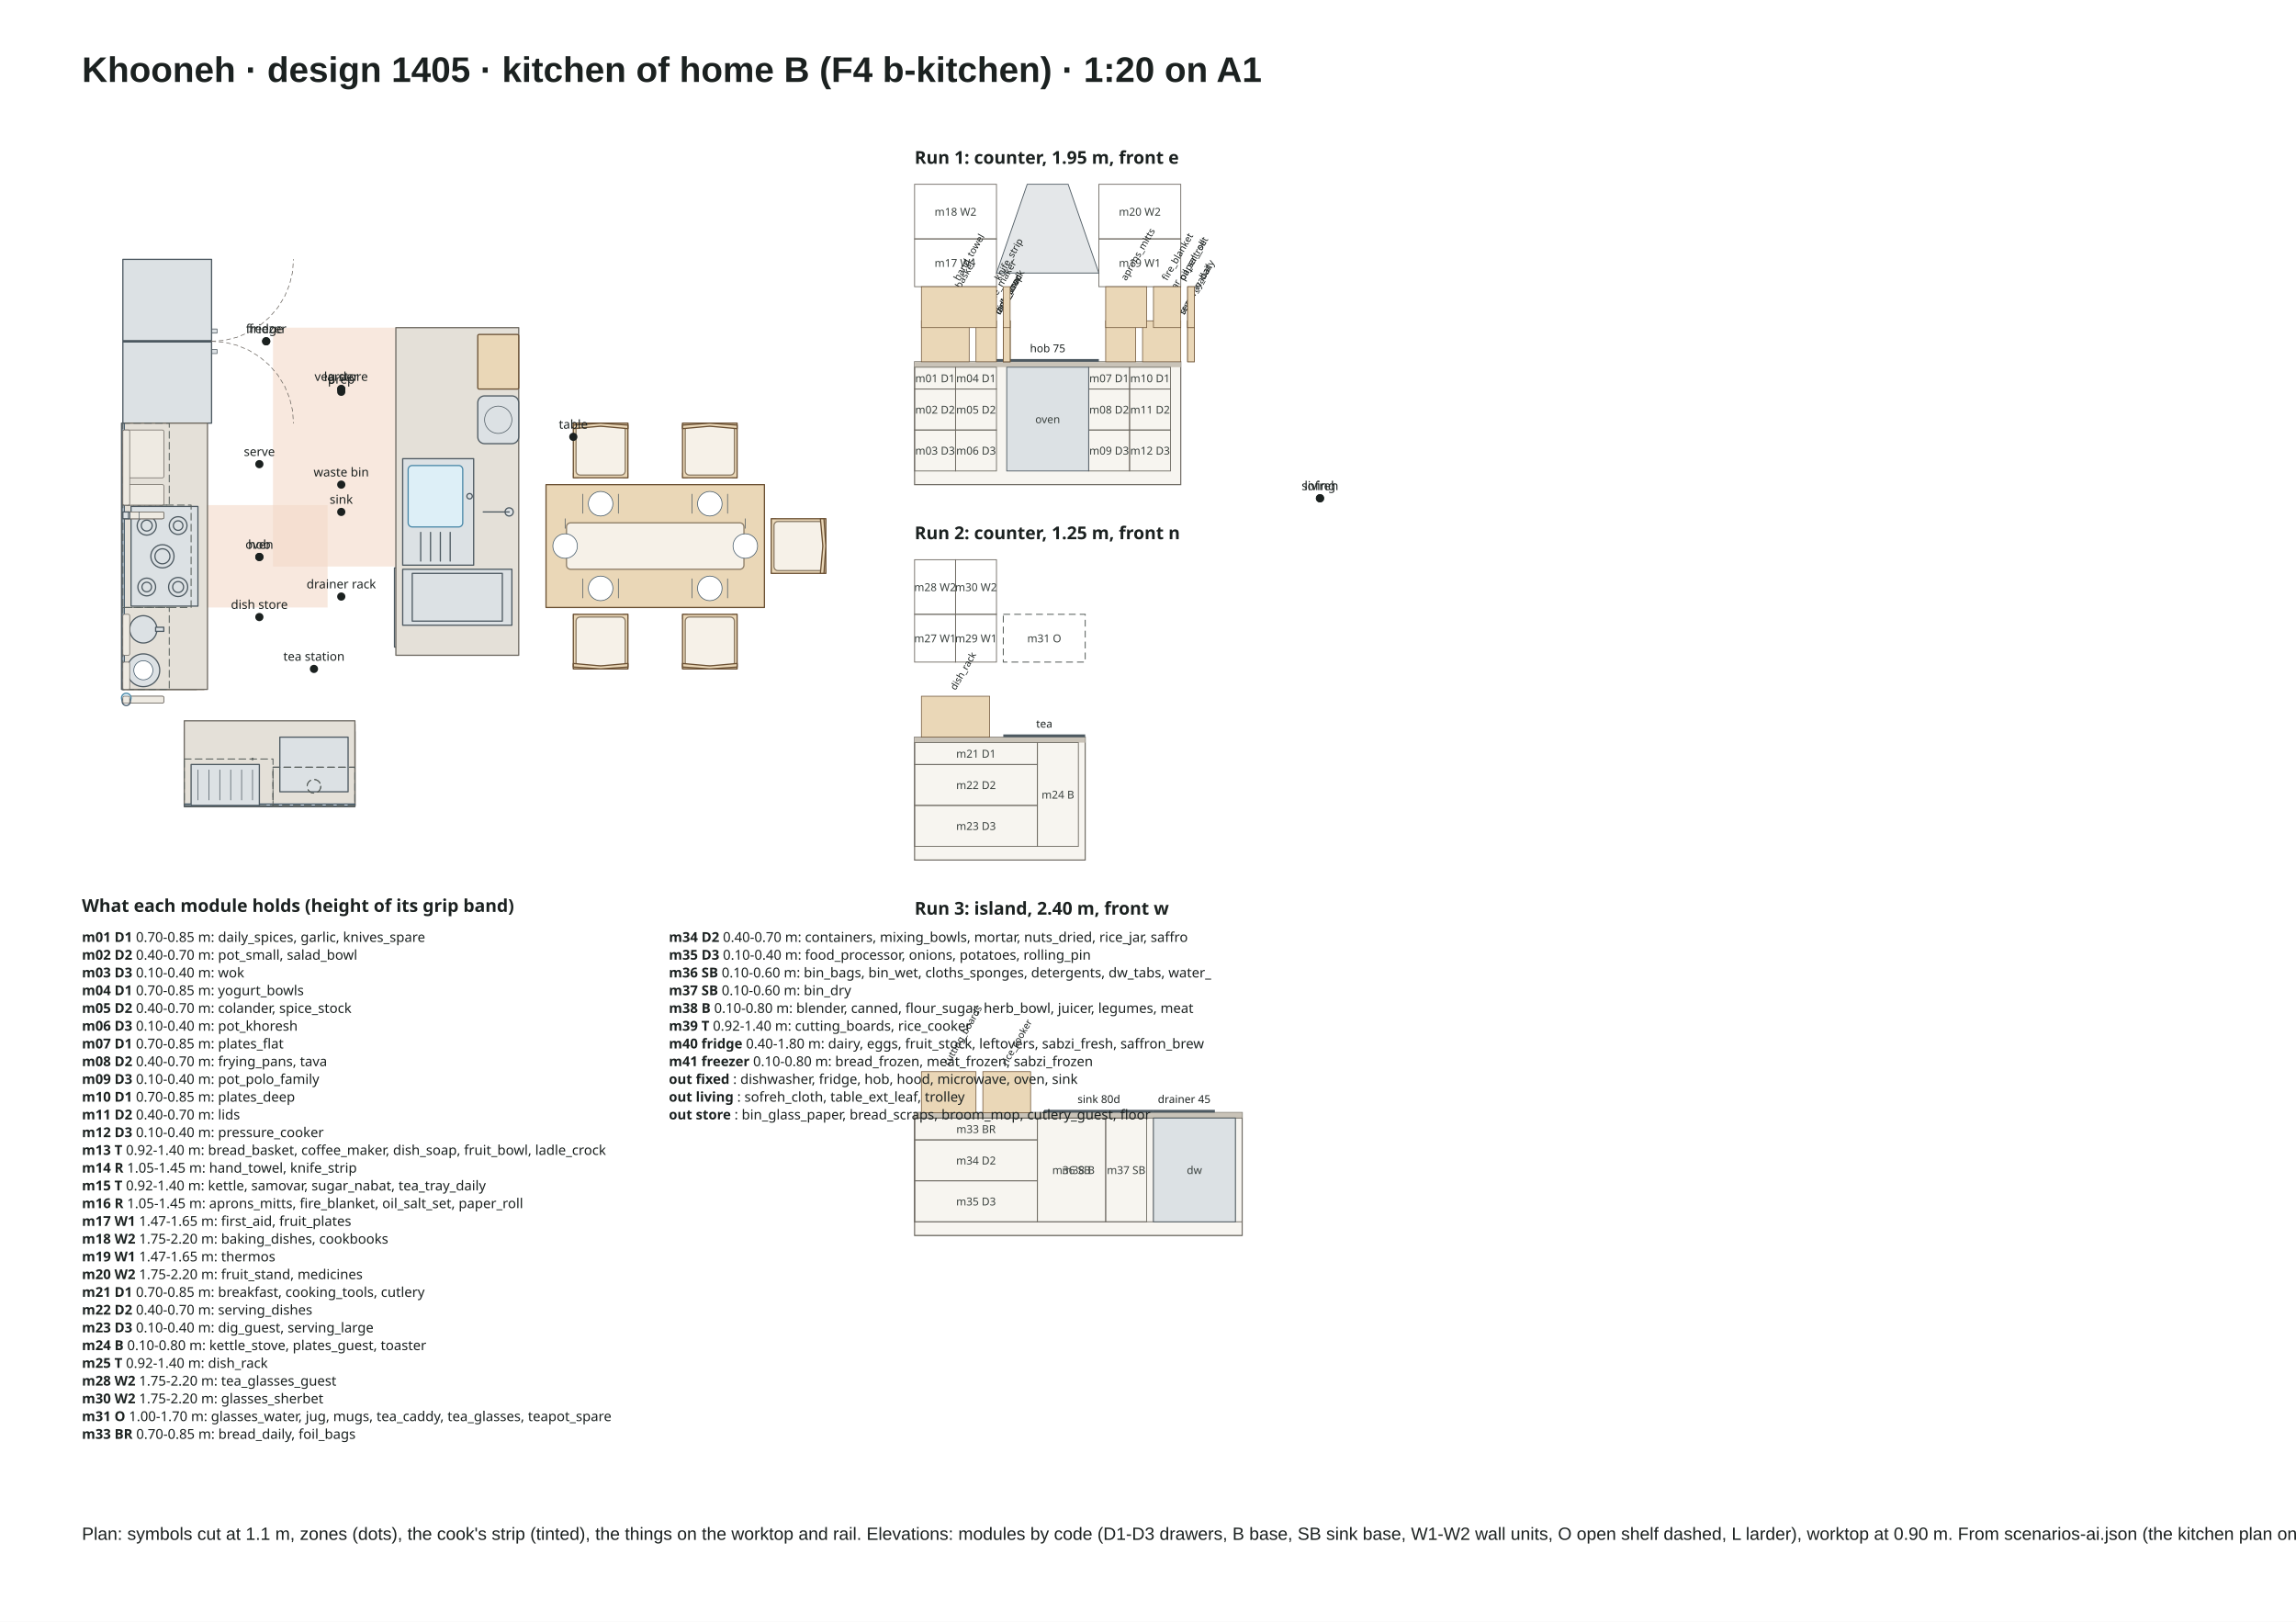
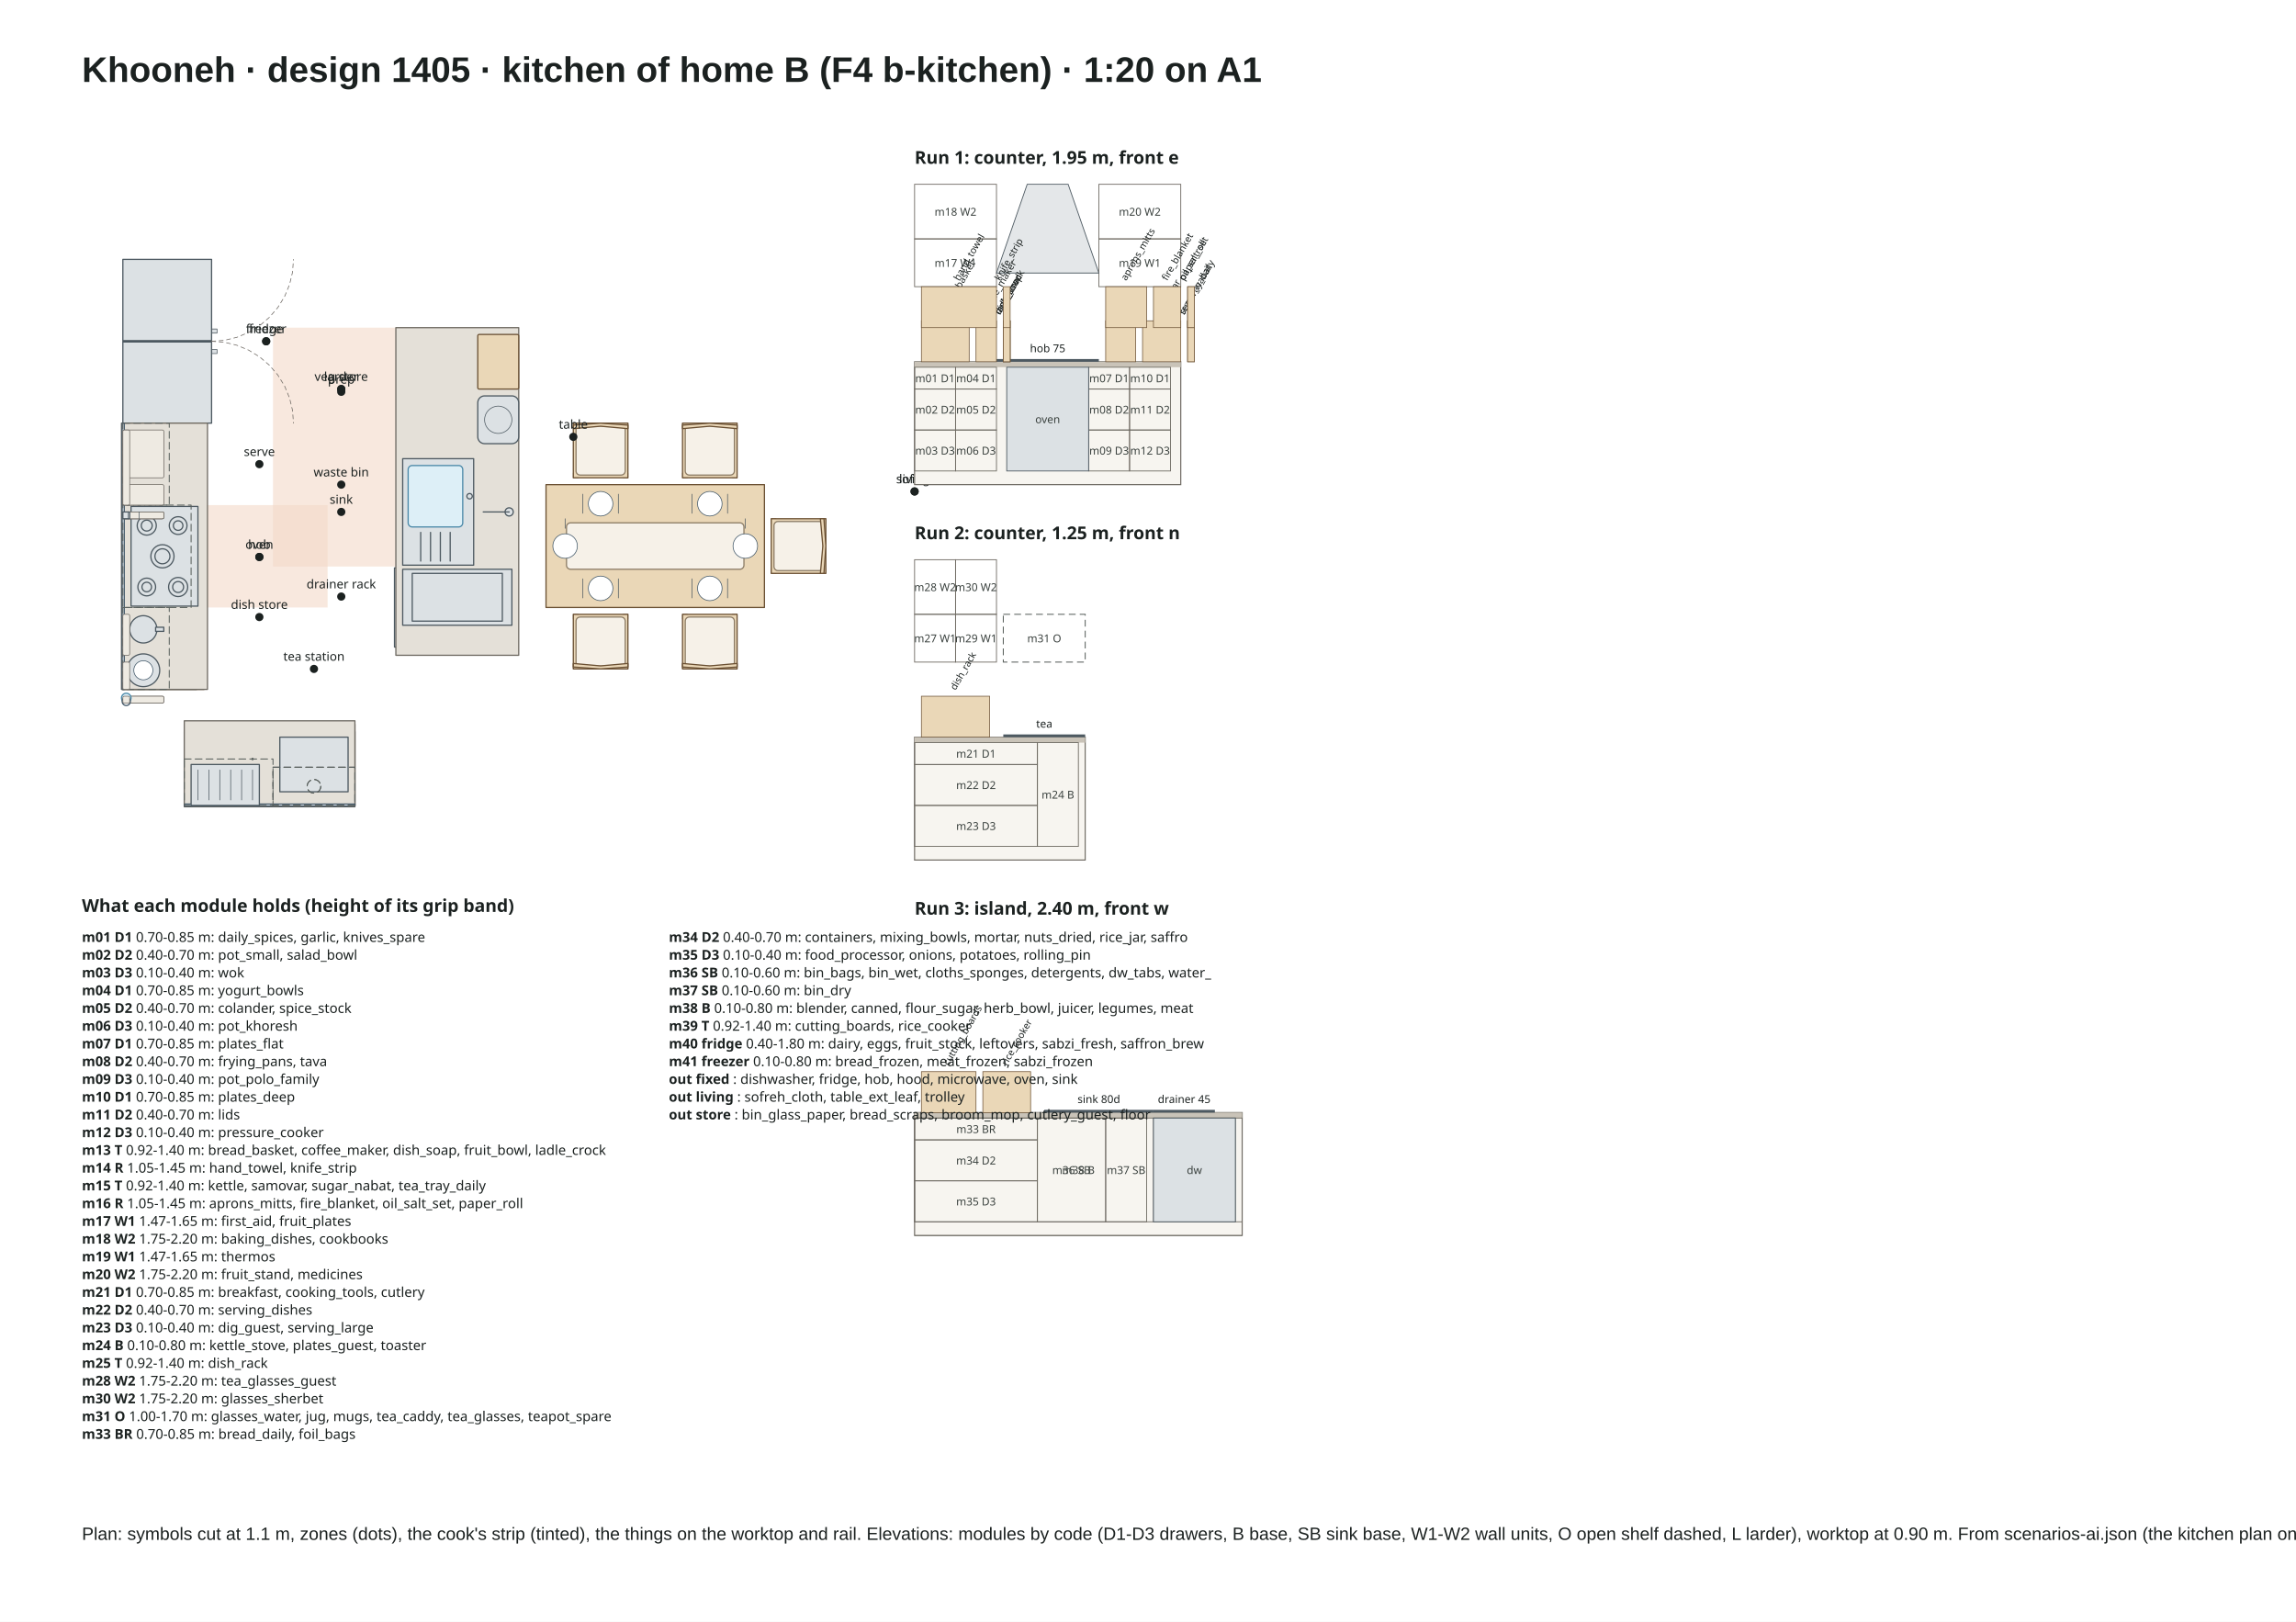
<svg xmlns="http://www.w3.org/2000/svg" width="841mm" height="594mm" viewBox="0 0 1682 1188">
  <style>svg{background:#fff}.sp{stroke:none}.sp-room{fill:#FFFFFF}.sp-wet{fill:#F1F6F9}.sp-circ{fill:#F4F3EF}.sp-store{fill:#F2F0EA}.sp-outside{fill:#EEF2EA}.sp-parking{fill:#EDEDEA}.sp-green{fill:#DCEACF}.w-outer{fill:#2F3634}.w-party{fill:url(#party)}.w-inner{fill:#8A918E}.w-struct{fill:#121614}.w-screen{fill:#7A4E2D;stroke:#5A3519;stroke-width:.4;stroke-dasharray:1.5 1}.w-glass{fill:#E3F2FB;stroke:#5AA9D6;stroke-width:.6}.st{stroke:#3A413E;stroke-opacity:.6;stroke-width:.6;fill:none}.sd{stroke:#3A413E;stroke-width:.8}.win{stroke:#0E8C98;stroke-width:1.2}.win-glass{stroke:#0E8C98;stroke-width:.5}.win-sill{fill:#fff;stroke:#0E8C98;stroke-width:.6}.win-shutter{stroke:#8A5A2B;stroke-width:.8;stroke-dasharray:3 2}.win-reveal{stroke:#7A4A2A;stroke-width:.8}.arc{stroke:#1B2120;fill:rgba(0,0,0,.025);stroke-width:.45;stroke-dasharray:3 2}.dr{stroke:#1B2120;fill:none;stroke-width:1.4}.door-gap{fill:#fff}.car{fill:#E8E6E1;stroke:#77736C;stroke-width:.6;stroke-dasharray:6 3}.rm{font-family:'Vazirmatn','Tahoma','Helvetica Neue',Arial,sans-serif;fill:#1B2120;text-anchor:middle;paint-order:stroke;stroke:#fff;stroke-opacity:.85;stroke-width:3;stroke-linejoin:round}.rm .fa{direction:rtl;unicode-bidi:embed}.rm .ar{fill:#49524F}.lab{font-family:'Helvetica Neue',Arial,sans-serif;fill:#1B2120}.wl{font-family:'Helvetica Neue',Arial,sans-serif;fill:#0E6E78;font-size:7px}.dim{stroke:#3A413E;stroke-width:.5;fill:none}.dim-tick{stroke:#1B2120;stroke-width:1}.dimt{font-family:'Helvetica Neue',Arial,sans-serif;fill:#1B2120;font-size:9px;text-anchor:middle}.frame{fill:none;stroke:#1B2120;stroke-width:2}.tb{fill:#fff;stroke:#1B2120;stroke-width:1}.tb-l{stroke:#1B2120;stroke-width:.6}.tbt{font-family:'Helvetica Neue',Arial,sans-serif;fill:#1B2120}.tbf{font-family:'Vazirmatn','Tahoma',sans-serif;fill:#1B2120;direction:rtl;unicode-bidi:embed}.north{fill:#1B2120}.north-ring{fill:#fff;stroke:#1B2120;stroke-width:1}.dt-label{font-family:'Helvetica Neue',Arial,sans-serif;fill:#2F3634;font-style:italic;text-anchor:middle;font-size:9px;paint-order:stroke;stroke:#fff;stroke-width:2.5}.dt-bed{fill:#9CC08A;fill-opacity:.55;stroke:#4E7A3A;stroke-width:.7}.dt-vine{fill:#7FA35E;fill-opacity:.12;stroke:#5E8A3A;stroke-width:.7;stroke-dasharray:5 3}.dt-crown{fill:#B9D4A6;fill-opacity:.35;stroke:#4E7A3A;stroke-width:.9}.dt-crown-max{fill:none;stroke:#4E7A3A;stroke-width:.6;stroke-dasharray:3 3}.dt-trunk{fill:#F4F2EC;stroke:#333;stroke-width:.8}.dt-wood{fill:#D9B98C;fill-opacity:.8;stroke:#7A4A2A;stroke-width:.7}.dt-built{fill:#E6CFA6;fill-opacity:.55;stroke:#7A4A2A;stroke-width:.8;stroke-dasharray:6 2}.dt-drain{fill:#7FB8E0;stroke:#1F5F8B;stroke-width:.6}.dt-iron{fill:none;stroke:#333;stroke-width:.8}.dt-ivy{stroke:#3E6B2E;stroke-width:2;stroke-dasharray:2 3;fill:none}.dt-tread{stroke:#3A413E;stroke-opacity:.55;stroke-width:.6}.dt-up{stroke:#3A413E;stroke-width:.8;marker-end:url(#arrowUp)}.dt-wall{fill:#7F8784}.dt-rail{stroke:#7A4A2A;stroke-width:.8}.dt-over{fill:none;stroke:#555;stroke-width:.8;stroke-dasharray:6 4}.dt-sight{stroke:#B45309;stroke-width:.8;stroke-dasharray:8 4;fill:none}.dt-pot{fill:#C9774D;fill-opacity:.55;stroke:#8C3F2B;stroke-width:.7}.dt-post{fill:#555;stroke:#333;stroke-width:.5}.dt-line{stroke:#666;stroke-width:.5}.dt-glass{fill:#DDEBF2;stroke:#2E6A8A;stroke-width:.8}.dt-service{fill:#E4E4E0;stroke:#666;stroke-width:.7}.dt-screen{fill:#A87B4F;stroke:#7A4A2A;stroke-width:.5}.dt-gate{fill:#F4E3C8;stroke:#7A4A2A;stroke-width:.8}.dt-prop{fill:#A8321F;fill-opacity:.12;stroke:#A8321F;stroke-width:.9;stroke-dasharray:5 3}.m3-only{fill:#C2185B;fill-opacity:.06;stroke:#C2185B;stroke-width:.7;stroke-dasharray:4 2.5}.m3-moved{fill:none;stroke:#C2185B;stroke-width:1.1;stroke-dasharray:2 1.5}.m3-arrow{stroke:#C2185B;stroke-width:.9;marker-end:url(#m3a)}.m3-t{font-family:'Helvetica Neue',Arial,sans-serif;fill:#9C1449;font-size:6.5px;text-anchor:middle;paint-order:stroke;stroke:#fff;stroke-width:2}.m3-clash{stroke:#D50000;stroke-width:1.6}.m3-ceil{fill:#fff;stroke:#C2185B;stroke-width:.7}.m3-down{fill:#fff;stroke:#C2185B;stroke-width:.6}.m3-x{stroke:#C2185B;stroke-width:.5}.pm-wd{fill:#EAD7B7;stroke:#6B5134}.pm-tx{fill:#F6F1E8;stroke:#8C7C66}.pm-cr{fill:#FFFFFF;stroke:#3F5566}.pm-mt{fill:#DCE1E4;stroke:#4D5961}.pm-gl{fill:#DDEFF7;stroke:#4A88A8}.pm-st{fill:#E4E0D8;stroke:#6E6A62}.pm-pl{fill:#C4DDB0;stroke:#4E7A3A}.pm-pot{fill:#E2AE8E;stroke:#8C4F2B}.pm-ot{fill:#EEEAE2;stroke:#6B6660}.pm-sw{fill:none;stroke:#6B6660}.pm{stroke-width:.9;stroke-linejoin:round;stroke-linecap:round}.pm.fine{stroke-width:.5}line.pm,polyline.pm{fill:none}.pm.ab{fill:none;stroke:#59605D;stroke-width:.7;stroke-dasharray:5 3}.pm.sw{fill:none;stroke-width:.5;stroke-dasharray:3 2.5}.pi-hl{fill:none;stroke:none}.pi.chg .pi-hl{stroke:#A8321F;stroke-width:2.2;stroke-dasharray:6 3}.pi.gone{opacity:.28}.pi.gone .pm{stroke-dasharray:3 3}.k-strip{fill:#F3D9C8;opacity:.6}.k-z{fill:#1B2120}.k-zt{font:9px sans-serif;text-anchor:middle;fill:#1B2120}.k-h{font:13px sans-serif;font-weight:700;fill:#1B2120}.k-s{font:10px sans-serif;fill:#1B2120}.el-run{fill:#F7F5F0;stroke:#6E6A62;stroke-width:.8}.el-top{fill:#C9C3B8}.el-mod{fill:none;stroke:#6E6A62;stroke-width:.6}.el-open{fill:none;stroke:#59605D;stroke-width:.7;stroke-dasharray:5 3}.el-fix{fill:#4D5961}.el-app{fill:#DCE1E4;stroke:#4D5961;stroke-width:.6}.el-hood{fill:#E4E7E9;stroke:#4D5961;stroke-width:.6}.el-thing{fill:#EAD7B7;stroke:#6B5134;stroke-width:.5}.el-t{font:8px sans-serif;text-anchor:middle;fill:#3A413E}.el-f{font:8px sans-serif;text-anchor:middle;fill:#1B2120}.el-s{font:7px sans-serif;fill:#1B2120}</style>
  <defs>
    <pattern id="party" width="8" height="8" patternUnits="userSpaceOnUse" patternTransform="rotate(45)">
      <rect width="8" height="8" fill="#5B6461" />
      <line x1="0" y1="0" x2="0" y2="8" stroke="#2F3634" stroke-width="2.2" />
    </pattern>
    <marker id="arrowUp" viewBox="0 0 10 10" refX="5" refY="5" markerWidth="5" markerHeight="5" orient="auto-start-reverse">
      <path d="M0 0 L10 5 L0 10 Z" fill="#3A413E" />
    </marker>
    <marker id="m3a" viewBox="0 0 10 10" refX="9" refY="5" markerWidth="5" markerHeight="5" orient="auto">
      <path d="M0 0 L10 5 L0 10 Z" fill="#C2185B" />
    </marker>
  </defs>
  <rect width="1682" height="1188" fill="#fff" />
  <text class="tbt" x="60" y="60" font-size="26" font-weight="700">Khooneh · design 1405 · kitchen of home B (F4 b-kitchen) · 1:20 on A1</text>
  <text class="tbt" x="60" y="1128" font-size="13">Plan: symbols cut at 1.1 m, zones (dots), the cook's strip (tinted), the things on the worktop and rail. Elevations: modules by code (D1-D3 drawers, B base, SB sink base, W1-W2 wall units, O open shelf dashed, L larder), worktop at 0.90 m. From scenarios-ai.json (the kitchen plan on the picks). The AI's proposal, not checked by an engineer.</text>
  <g transform="translate(60 -810)">
    <rect class="sp sp-room k-room" x="30" y="940" width="310" height="460" />
    <rect class="k-strip" x="90" y="1180" width="90" height="75" />
    <rect class="k-strip" x="140" y="1050" width="90" height="175" />
    <g class="pi" transform="translate(340 1165)" data-x="340" data-y="1165">
      <rect class="pm pm-wd fine" x="20" y="-45" width="3.5" height="3.5" />
      <rect class="pm pm-wd fine" x="20" y="-8.5" width="3.5" height="3.5" />
      <rect class="pm pm-wd fine" x="56.5" y="-45" width="3.5" height="3.5" />
      <rect class="pm pm-wd fine" x="56.5" y="-8.5" width="3.5" height="3.5" />
      <rect class="pm pm-wd fine" x="100" y="-45" width="3.5" height="3.5" />
      <rect class="pm pm-wd fine" x="100" y="-8.5" width="3.5" height="3.5" />
      <rect class="pm pm-wd fine" x="136.5" y="-45" width="3.5" height="3.5" />
      <rect class="pm pm-wd fine" x="136.5" y="-8.5" width="3.5" height="3.5" />
      <rect class="pm pm-wd fine" x="20" y="131.5" width="3.5" height="3.5" />
      <rect class="pm pm-wd fine" x="20" y="95" width="3.5" height="3.5" />
      <rect class="pm pm-wd fine" x="56.5" y="131.5" width="3.5" height="3.5" />
      <rect class="pm pm-wd fine" x="56.5" y="95" width="3.5" height="3.5" />
      <rect class="pm pm-wd fine" x="100" y="131.5" width="3.5" height="3.5" />
      <rect class="pm pm-wd fine" x="100" y="95" width="3.5" height="3.5" />
      <rect class="pm pm-wd fine" x="136.5" y="131.5" width="3.5" height="3.5" />
      <rect class="pm pm-wd fine" x="136.5" y="95" width="3.5" height="3.5" />
      <rect class="pm pm-wd fine" x="201.5" y="25" width="3.5" height="3.5" />
      <rect class="pm pm-wd fine" x="165" y="25" width="3.5" height="3.5" />
      <rect class="pm pm-wd fine" x="201.5" y="61.5" width="3.5" height="3.5" />
      <rect class="pm pm-wd fine" x="165" y="61.5" width="3.5" height="3.5" />
      <rect class="pm pm-wd" x="20" y="-45" width="40" height="40" />
      <rect class="pm pm-wd" x="100" y="-45" width="40" height="40" />
      <rect class="pm pm-wd" x="20" y="95" width="40" height="40" />
      <rect class="pm pm-wd" x="100" y="95" width="40" height="40" />
      <rect class="pm pm-wd" x="165" y="25" width="40" height="40" />
      <rect class="pm pm-tx" x="22" y="-43" width="36" height="36" rx="3" />
      <rect class="pm pm-tx" x="102" y="-43" width="36" height="36" rx="3" />
      <rect class="pm pm-tx" x="22" y="97" width="36" height="36" rx="3" />
      <rect class="pm pm-tx" x="102" y="97" width="36" height="36" rx="3" />
      <rect class="pm pm-tx" x="167" y="27" width="36" height="36" rx="3" />
      <rect class="pm pm-wd fine" x="3" y="3" width="5" height="5" />
      <rect class="pm pm-wd fine" x="3" y="82" width="5" height="5" />
      <rect class="pm pm-wd fine" x="152" y="3" width="5" height="5" />
      <rect class="pm pm-wd fine" x="152" y="82" width="5" height="5" />
      <rect class="pm pm-wd" x="0" y="0" width="160" height="90" />
      <rect class="pm pm-tx" x="15" y="28" width="130" height="34" rx="3" />
      <circle class="pm pm-cr fine" cx="40" cy="76" r="9" />
      <circle class="pm pm-cr fine" cx="120" cy="76" r="9" />
      <circle class="pm pm-cr fine" cx="40" cy="14" r="9" />
      <circle class="pm pm-cr fine" cx="120" cy="14" r="9" />
      <circle class="pm pm-cr fine" cx="14" cy="45" r="9" />
      <circle class="pm pm-cr fine" cx="146" cy="45" r="9" />
      <polyline class="pm pm-mt fine" points="27,69 27,83" />
      <polyline class="pm pm-mt fine" points="107,69 107,83" />
      <polyline class="pm pm-mt fine" points="53,69 53,83" />
      <polyline class="pm pm-mt fine" points="133,69 133,83" />
      <polyline class="pm pm-mt fine" points="27,7 27,21" />
      <polyline class="pm pm-mt fine" points="107,7 107,21" />
      <polyline class="pm pm-mt fine" points="53,7 53,21" />
      <polyline class="pm pm-mt fine" points="133,7 133,21" />
      <polyline class="pm pm-mt fine" points="14,32 14,25" />
      <polyline class="pm pm-mt fine" points="146,32 146,25" />
      <polygon class="pm pm-wd" points="20,-41 20,-43.6 40,-45 60,-43.6 60,-41 40,-42.8" />
      <polygon class="pm pm-wd" points="100,-41 100,-43.6 120,-45 140,-43.6 140,-41 120,-42.8" />
      <polygon class="pm pm-wd" points="20,131 20,133.6 40,135 60,133.6 60,131 40,132.8" />
      <polygon class="pm pm-wd" points="100,131 100,133.6 120,135 140,133.6 140,131 120,132.8" />
      <polygon class="pm pm-wd" points="201,25 203.6,25 205,45 203.6,65 201,65 202.8,45" />
      <rect class="pi-hl" x="0" y="0" width="160" height="90" />
    </g>
    <g class="pi" transform="translate(30 1000)" data-x="30" data-y="1000">
      <rect class="pm pm-mt fine" x="65" y="51" width="4" height="3" />
      <rect class="pm pm-mt fine" x="65" y="66" width="4" height="3" />
      <rect class="pm pm-mt" x="0" y="0" width="65" height="59.5" />
      <rect class="pm pm-mt" x="0" y="60.5" width="65" height="59.5" />
      <polyline class="pm pm-mt" points="0,60 65,60" />
      <polyline class="pm pm-sw sw" points="65,60 74.4,59.3 83.5,57.1 92.2,53.5 100.3,48.5 107.4,42.4 113.5,35.3 118.5,27.2 122.1,18.5 124.3,9.4 125,0" />
      <polyline class="pm pm-sw sw" points="65,60 74.4,60.7 83.5,62.9 92.2,66.5 100.3,71.5 107.4,77.6 113.5,84.7 118.5,92.8 122.1,101.5 124.3,110.6 125,120" />
      <rect class="pi-hl" x="0" y="0" width="65" height="120" />
    </g>
    <g class="pi" transform="translate(30 1120)" data-x="30" data-y="1120">
      <rect class="pm pm-mt" x="0" y="0" width="54" height="195" />
      <rect class="pm pm-mt" x="59" y="68.5" width="2" height="58" />
      <rect class="pm pm-mt fine" x="59.2" y="49.6" width="0.8" height="0.8" />
      <rect class="pm pm-mt fine" x="59.2" y="99.6" width="0.8" height="0.8" />
      <rect class="pm pm-mt fine" x="59.2" y="149.6" width="0.8" height="0.8" />
      <rect class="pm pm-wd" x="0" y="0" width="59.5" height="195" />
      <rect class="pm pm-st" x="-1" y="0" width="63" height="195" />
      <rect class="pm pm-mt" x="6" y="61" width="49" height="73" />
      <circle class="pm pm-mt" cx="17.5" cy="75" r="7" />
      <circle class="pm pm-mt" cx="17.5" cy="120" r="6.5" />
      <circle class="pm pm-mt" cx="40.5" cy="75" r="6.5" />
      <circle class="pm pm-mt" cx="40.5" cy="120" r="7" />
      <circle class="pm pm-mt" cx="29" cy="97.5" r="8.5" />
      <circle class="pm pm-mt" cx="17.5" cy="75" r="4" />
      <circle class="pm pm-mt" cx="17.5" cy="120" r="3.5" />
      <circle class="pm pm-mt" cx="40.5" cy="75" r="3.5" />
      <circle class="pm pm-mt" cx="40.5" cy="120" r="4" />
      <circle class="pm pm-mt" cx="29" cy="97.5" r="5.5" />
      <rect class="pm pm-cr" x="-0.5" y="0" width="1.5" height="195" />
      <rect class="pm pm-wd ab" x="0" y="0" width="34" height="60" />
      <rect class="pm pm-mt ab" x="0" y="60" width="50" height="75" />
      <rect class="pm pm-wd ab" x="0" y="135" width="34" height="60" />
      <rect class="pi-hl" x="0" y="0" width="60" height="195" />
    </g>
    <g class="pi" transform="translate(75 1340)" data-x="75" data-y="1340">
      <rect class="pm pm-mt" x="0" y="6" width="125" height="54" />
      <rect class="pm pm-mt fine" x="49.6" y="0" width="0.8" height="0.8" />
      <rect class="pm pm-mt fine" x="99.6" y="0" width="0.8" height="0.8" />
      <rect class="pm pm-wd" x="0" y="0.5" width="125" height="59.5" />
      <rect class="pm pm-st" x="0" y="-2" width="125" height="63" />
      <rect class="pm pm-mt" x="70" y="10" width="50" height="40" />
      <rect class="pm pm-cr" x="0" y="59" width="125" height="1.5" />
      <rect class="pm pm-wd ab" x="65" y="32" width="60" height="28" />
      <circle class="pm pm-gl ab" cx="95" cy="46" r="5" />
      <rect class="pm pm-wd ab" x="65" y="32" width="60" height="28" />
      <circle class="pm pm-gl ab" cx="95" cy="46" r="5" />
      <rect class="pm pm-mt ab fine" x="49.6" y="25.5" width="0.8" height="1" />
      <rect class="pm pm-wd ab" x="0" y="26" width="65" height="34" />
      <rect class="pi-hl" x="0" y="0" width="125" height="60" />
    </g>
    <g class="pi" transform="translate(230 1050)" data-x="230" data-y="1050">
      <rect class="pm pm-mt" x="8" y="8" width="74" height="224" />
      <rect class="pm pm-wd" x="3" y="3" width="84" height="234" />
      <rect class="pm pm-mt" x="-1" y="176" width="2" height="58" />
      <rect class="pm pm-st" x="0" y="0" width="90" height="240" />
      <rect class="pm pm-mt" x="5" y="96" width="52" height="78" />
      <rect class="pm pm-gl" x="9" y="101" width="40" height="45" rx="3" />
      <polyline class="pm pm-mt" points="39.8,150 39.8,171" />
      <polyline class="pm pm-mt" points="32.6,150 32.6,171" />
      <polyline class="pm pm-mt" points="25.4,150 25.4,171" />
      <polyline class="pm pm-mt" points="18.2,150 18.2,171" />
      <rect class="pm pm-mt" x="5" y="177" width="80" height="41" />
      <circle class="pm pm-mt" cx="54" cy="123.5" r="2" />
      <rect class="pm pm-mt" x="12" y="180" width="66" height="35" />
      <circle class="pm pm-mt" cx="83" cy="135" r="3" />
      <polyline class="pm pm-mt" points="83,135 64,135" />
      <rect class="pi-hl" x="0" y="0" width="90" height="240" />
    </g>
    <g class="k-thing">
      <rect class="pm pm-ot fine" x="30" y="1125" width="30" height="35" rx="1" />
    </g>
    <g class="k-thing">
      <rect class="pm pm-ot fine" x="30" y="1165" width="30" height="15" rx="1" />
    </g>
    <g class="k-thing">
      <rect class="pm pm-ot fine" x="30" y="1185" width="30" height="5" rx="1" />
    </g>
    <g class="k-thing">
      <rect class="pm pm-ot fine" x="30" y="1185" width="30" height="5" rx="1" />
    </g>
    <g class="k-thing">
      <rect class="pm pm-ot fine" x="30" y="1185" width="30" height="5" rx="1" />
    </g>
    <g class="k-thing">
      <rect class="pm pm-ot fine" x="30" y="1125" width="5" height="55" rx="1" />
    </g>
    <g class="k-thing">
      <rect class="pm pm-mt" x="30" y="1185" width="5" height="5" />
      <polyline class="pm pm-mt fine" points="34,1185 34,1190" />
      <polyline class="pm pm-mt fine" points="42,1185 42,1190" />
    </g>
    <g class="k-thing">
      <circle class="pm pm-mt" cx="45" cy="1271" r="10" />
      <rect class="pm pm-mt" x="54" y="1269.5" width="6" height="3" />
    </g>
    <g class="k-thing">
      <circle class="pm pm-mt" cx="45" cy="1301" r="12" />
      <circle class="pm pm-cr fine" cx="45" cy="1301" r="7" />
    </g>
    <g class="k-thing">
      <rect class="pm pm-ot fine" x="30" y="1320" width="30" height="5" rx="1" />
    </g>
    <g class="k-thing">
      <rect class="pm pm-ot fine" x="30" y="1320" width="30" height="5" rx="1" />
    </g>
    <g class="k-thing">
      <rect class="pm pm-ot fine" x="30" y="1260" width="5" height="30" rx="1" />
    </g>
    <g class="k-thing">
      <rect class="pm pm-ot fine" x="30" y="1295" width="5" height="20" rx="1" />
    </g>
    <g class="k-thing">
      <circle class="pm pm-gl" cx="32.5" cy="1321.3" r="3.5" />
      <circle class="pm pm-cr" cx="32.5" cy="1323.8" r="3" />
    </g>
    <g class="k-thing">
      <rect class="pm pm-ot fine" x="30" y="1320" width="5" height="5" rx="1" />
    </g>
    <g class="k-thing">
      <rect class="pm pm-mt" x="80" y="1370" width="50" height="30" />
      <polyline class="pm pm-mt fine" points="85,1374 85,1396" />
      <polyline class="pm pm-mt fine" points="93,1374 93,1396" />
      <polyline class="pm pm-mt fine" points="101,1374 101,1396" />
      <polyline class="pm pm-mt fine" points="109,1374 109,1396" />
      <polyline class="pm pm-mt fine" points="117,1374 117,1396" />
      <polyline class="pm pm-mt fine" points="125,1374 125,1396" />
    </g>
    <g class="k-thing">
      <rect class="pm pm-wd" x="290" y="1055" width="30" height="40" rx="1" />
    </g>
    <g class="k-thing">
      <rect class="pm pm-mt" x="290" y="1100" width="30" height="35" rx="5" />
      <circle class="pm pm-mt fine" cx="305" cy="1117.5" r="10" />
    </g>
-     <circle class="k-z" cx="620" cy="392" r="3" />
-     <text class="k-zt" x="620" y="386">bulk store</text>
+     <circle class="k-z" cx="717" cy="770" r="3" />
+     <text class="k-zt" x="717" y="764">bulk store</text>
    <circle class="k-z" cx="130" cy="1262" r="3" />
    <text class="k-zt" x="130" y="1256">dish store</text>
    <circle class="k-z" cx="190" cy="1247" r="3" />
    <text class="k-zt" x="190" y="1241">drainer rack</text>
-     <circle class="k-z" cx="620" cy="392" r="3" />
-     <text class="k-zt" x="620" y="386">entry</text>
+     <circle class="k-z" cx="717" cy="770" r="3" />
+     <text class="k-zt" x="717" y="764">entry</text>
    <circle class="k-z" cx="135" cy="1060" r="3" />
    <text class="k-zt" x="135" y="1054">freezer</text>
    <circle class="k-z" cx="135" cy="1060" r="3" />
    <text class="k-zt" x="135" y="1054">fridge</text>
    <circle class="k-z" cx="130" cy="1218" r="3" />
    <text class="k-zt" x="130" y="1212">hob</text>
    <circle class="k-z" cx="190" cy="1095" r="3" />
    <text class="k-zt" x="190" y="1089">larder</text>
-     <circle class="k-z" cx="907" cy="1175" r="3" />
-     <text class="k-zt" x="907" y="1169">living</text>
+     <circle class="k-z" cx="610" cy="1170" r="3" />
+     <text class="k-zt" x="610" y="1164">living</text>
    <circle class="k-z" cx="130" cy="1218" r="3" />
    <text class="k-zt" x="130" y="1212">oven</text>
    <circle class="k-z" cx="190" cy="1097" r="3" />
    <text class="k-zt" x="190" y="1091">prep</text>
    <circle class="k-z" cx="130" cy="1150" r="3" />
    <text class="k-zt" x="130" y="1144">serve</text>
    <circle class="k-z" cx="190" cy="1185" r="3" />
    <text class="k-zt" x="190" y="1179">sink</text>
-     <circle class="k-z" cx="907" cy="1175" r="3" />
-     <text class="k-zt" x="907" y="1169">sofreh</text>
+     <circle class="k-z" cx="610" cy="1170" r="3" />
+     <text class="k-zt" x="610" y="1164">sofreh</text>
    <circle class="k-z" cx="360" cy="1130" r="3" />
    <text class="k-zt" x="360" y="1124">table</text>
    <circle class="k-z" cx="170" cy="1300" r="3" />
    <text class="k-zt" x="170" y="1294">tea station</text>
    <circle class="k-z" cx="190" cy="1095" r="3" />
    <text class="k-zt" x="190" y="1089">veg store</text>
    <circle class="k-z" cx="190" cy="1165" r="3" />
    <text class="k-zt" x="190" y="1159">waste bin</text>
-     <circle class="k-z" cx="620" cy="392" r="3" />
-     <text class="k-zt" x="620" y="386">waste out</text>
+     <circle class="k-z" cx="717" cy="770" r="3" />
+     <text class="k-zt" x="717" y="764">waste out</text>
  </g>
  <text class="k-h" x="670" y="120">Run 1: counter, 1.95 m, front e</text>
  <line class="dim" x1="670" y1="355" x2="865" y2="355" />
  <rect class="el-run" x="670" y="265" width="195" height="90" />
  <rect class="el-top" x="670" y="265" width="195" height="4" />
  <rect class="el-mod" x="670" y="269" width="30" height="16" />
  <text class="el-t" x="685" y="280">m01 D1</text>
  <rect class="el-mod" x="670" y="285" width="30" height="30" />
  <text class="el-t" x="685" y="303">m02 D2</text>
  <rect class="el-mod" x="670" y="315" width="30" height="30" />
  <text class="el-t" x="685" y="333">m03 D3</text>
  <rect class="el-mod" x="700" y="269" width="30" height="16" />
  <text class="el-t" x="715" y="280">m04 D1</text>
  <rect class="el-mod" x="700" y="285" width="30" height="30" />
  <text class="el-t" x="715" y="303">m05 D2</text>
  <rect class="el-mod" x="700" y="315" width="30" height="30" />
  <text class="el-t" x="715" y="333">m06 D3</text>
  <rect class="el-mod" x="797.5" y="269" width="30" height="16" />
  <text class="el-t" x="812.5" y="280">m07 D1</text>
  <rect class="el-mod" x="797.5" y="285" width="30" height="30" />
  <text class="el-t" x="812.5" y="303">m08 D2</text>
  <rect class="el-mod" x="797.5" y="315" width="30" height="30" />
  <text class="el-t" x="812.5" y="333">m09 D3</text>
  <rect class="el-mod" x="827.5" y="269" width="30" height="16" />
  <text class="el-t" x="842.5" y="280">m10 D1</text>
  <rect class="el-mod" x="827.5" y="285" width="30" height="30" />
  <text class="el-t" x="842.5" y="303">m11 D2</text>
  <rect class="el-mod" x="827.5" y="315" width="30" height="30" />
  <text class="el-t" x="842.5" y="333">m12 D3</text>
  <rect class="el-mod" x="670" y="175" width="60" height="35" />
  <text class="el-t" x="700" y="195.5">m17 W1</text>
  <rect class="el-mod" x="670" y="135" width="60" height="40" />
  <text class="el-t" x="700" y="158">m18 W2</text>
  <rect class="el-mod" x="805" y="175" width="60" height="35" />
  <text class="el-t" x="835" y="195.5">m19 W1</text>
  <rect class="el-mod" x="805" y="135" width="60" height="40" />
  <text class="el-t" x="835" y="158">m20 W2</text>
  <rect class="el-fix" x="730" y="263" width="75" height="2" />
  <text class="el-f" x="767.5" y="258">hob 75</text>
  <rect class="el-app" x="737.5" y="269" width="60" height="76" />
  <text class="el-t" x="767.5" y="310">oven</text>
  <path class="el-hood" d="M730 200 L805 200 L782.5 135 L752.5 135 Z" />
  <rect class="el-thing" x="675" y="235" width="35" height="30" />
  <text class="el-s" x="692.5" y="231" transform="rotate(-60 692.5 231)">bread_basket</text>
  <rect class="el-thing" x="715" y="235" width="15" height="30" />
  <text class="el-s" x="722.5" y="231" transform="rotate(-60 722.5 231)">coffee_maker</text>
  <rect class="el-thing" x="735" y="235" width="5" height="30" />
  <text class="el-s" x="732.5" y="231" transform="rotate(-60 732.5 231)">dish_soap</text>
  <rect class="el-thing" x="735" y="235" width="5" height="30" />
  <text class="el-s" x="732.5" y="231" transform="rotate(-60 732.5 231)">fruit_bowl</text>
  <rect class="el-thing" x="735" y="235" width="5" height="30" />
  <text class="el-s" x="732.5" y="231" transform="rotate(-60 732.5 231)">ladle_crock</text>
  <rect class="el-thing" x="675" y="210" width="55" height="30" />
  <text class="el-s" x="702.5" y="206" transform="rotate(-60 702.5 206)">hand_towel</text>
  <rect class="el-thing" x="735" y="210" width="5" height="30" />
  <text class="el-s" x="732.5" y="206" transform="rotate(-60 732.5 206)">knife_strip</text>
  <rect class="el-thing" x="810" y="235" width="22" height="30" />
  <text class="el-s" x="821" y="231" transform="rotate(-60 821 231)">kettle</text>
  <rect class="el-thing" x="837" y="235" width="28" height="30" />
  <text class="el-s" x="851" y="231" transform="rotate(-60 851 231)">samovar</text>
  <rect class="el-thing" x="870" y="235" width="5" height="30" />
  <text class="el-s" x="867.5" y="231" transform="rotate(-60 867.5 231)">sugar_nabat</text>
  <rect class="el-thing" x="870" y="235" width="5" height="30" />
  <text class="el-s" x="867.5" y="231" transform="rotate(-60 867.5 231)">tea_tray_daily</text>
  <rect class="el-thing" x="810" y="210" width="30" height="30" />
  <text class="el-s" x="825" y="206" transform="rotate(-60 825 206)">aprons_mitts</text>
  <rect class="el-thing" x="845" y="210" width="20" height="30" />
  <text class="el-s" x="855" y="206" transform="rotate(-60 855 206)">fire_blanket</text>
  <rect class="el-thing" x="870" y="210" width="5" height="30" />
  <text class="el-s" x="867.5" y="206" transform="rotate(-60 867.5 206)">oil_salt_set</text>
  <rect class="el-thing" x="870" y="210" width="5" height="30" />
  <text class="el-s" x="867.5" y="206" transform="rotate(-60 867.5 206)">paper_roll</text>
  <text class="k-h" x="670" y="395">Run 2: counter, 1.25 m, front n</text>
  <line class="dim" x1="670" y1="630" x2="795" y2="630" />
  <rect class="el-run" x="670" y="540" width="125" height="90" />
  <rect class="el-top" x="670" y="540" width="125" height="4" />
  <rect class="el-mod" x="670" y="544" width="90" height="16" />
  <text class="el-t" x="715" y="555">m21 D1</text>
  <rect class="el-mod" x="670" y="560" width="90" height="30" />
  <text class="el-t" x="715" y="578">m22 D2</text>
  <rect class="el-mod" x="670" y="590" width="90" height="30" />
  <text class="el-t" x="715" y="608">m23 D3</text>
  <rect class="el-mod" x="760" y="544" width="30" height="76" />
  <text class="el-t" x="775" y="585">m24 B</text>
  <rect class="el-mod" x="670" y="450" width="30" height="35" />
  <text class="el-t" x="685" y="470.5">m27 W1</text>
  <rect class="el-mod" x="670" y="410" width="30" height="40" />
  <text class="el-t" x="685" y="433">m28 W2</text>
  <rect class="el-mod" x="700" y="450" width="30" height="35" />
  <text class="el-t" x="715" y="470.5">m29 W1</text>
  <rect class="el-mod" x="700" y="410" width="30" height="40" />
  <text class="el-t" x="715" y="433">m30 W2</text>
  <rect class="el-open" x="735" y="450" width="60" height="35" />
  <text class="el-t" x="765" y="470.5">m31 O</text>
  <rect class="el-fix" x="735" y="538" width="60" height="2" />
  <text class="el-f" x="765" y="533">tea</text>
  <rect class="el-thing" x="675" y="510" width="50" height="30" />
  <text class="el-s" x="700" y="506" transform="rotate(-60 700 506)">dish_rack</text>
  <text class="k-h" x="670" y="670">Run 3: island, 2.40 m, front w</text>
  <line class="dim" x1="670" y1="905" x2="910" y2="905" />
  <rect class="el-run" x="670" y="815" width="240" height="90" />
  <rect class="el-top" x="670" y="815" width="240" height="4" />
  <rect class="el-mod" x="845" y="819" width="60" height="76" />
  <text class="el-t" x="875" y="860">m32 DW</text>
  <rect class="el-mod" x="670" y="819" width="90" height="16" />
  <text class="el-t" x="715" y="830">m33 BR</text>
  <rect class="el-mod" x="670" y="835" width="90" height="30" />
  <text class="el-t" x="715" y="853">m34 D2</text>
  <rect class="el-mod" x="670" y="865" width="90" height="30" />
  <text class="el-t" x="715" y="883">m35 D3</text>
  <rect class="el-mod" x="760" y="819" width="50" height="76" />
  <text class="el-t" x="785" y="860">m36 SB</text>
  <rect class="el-mod" x="810" y="819" width="30" height="76" />
  <text class="el-t" x="825" y="860">m37 SB</text>
  <rect class="el-mod" x="670" y="819" width="240" height="76" />
  <text class="el-t" x="790" y="860">m38 B</text>
  <rect class="el-fix" x="765" y="813" width="80" height="2" />
  <text class="el-f" x="805" y="808">sink 80d</text>
  <rect class="el-fix" x="845" y="813" width="45" height="2" />
  <text class="el-f" x="867.5" y="808">drainer 45</text>
  <rect class="el-app" x="845" y="819" width="60" height="76" />
  <text class="el-t" x="875" y="860">dw</text>
  <rect class="el-thing" x="675" y="785" width="40" height="30" />
  <text class="el-s" x="695" y="781" transform="rotate(-60 695 781)">cutting_boards</text>
  <rect class="el-thing" x="720" y="785" width="35" height="30" />
  <text class="el-s" x="737.5" y="781" transform="rotate(-60 737.5 781)">rice_cooker</text>
  <text class="k-h" x="60" y="668">What each module holds (height of its grip band)</text>
  <text class="k-s" x="60" y="690">
    <tspan font-weight="700">m01 D1</tspan> 0.70-0.85 m: daily_spices, garlic, knives_spare</text>
  <text class="k-s" x="60" y="703">
    <tspan font-weight="700">m02 D2</tspan> 0.40-0.70 m: pot_small, salad_bowl</text>
  <text class="k-s" x="60" y="716">
    <tspan font-weight="700">m03 D3</tspan> 0.10-0.40 m: wok</text>
  <text class="k-s" x="60" y="729">
    <tspan font-weight="700">m04 D1</tspan> 0.70-0.85 m: yogurt_bowls</text>
  <text class="k-s" x="60" y="742">
    <tspan font-weight="700">m05 D2</tspan> 0.40-0.70 m: colander, spice_stock</text>
  <text class="k-s" x="60" y="755">
    <tspan font-weight="700">m06 D3</tspan> 0.10-0.40 m: pot_khoresh</text>
  <text class="k-s" x="60" y="768">
    <tspan font-weight="700">m07 D1</tspan> 0.70-0.85 m: plates_flat</text>
  <text class="k-s" x="60" y="781">
    <tspan font-weight="700">m08 D2</tspan> 0.40-0.70 m: frying_pans, tava</text>
  <text class="k-s" x="60" y="794">
    <tspan font-weight="700">m09 D3</tspan> 0.10-0.40 m: pot_polo_family</text>
  <text class="k-s" x="60" y="807">
    <tspan font-weight="700">m10 D1</tspan> 0.70-0.85 m: plates_deep</text>
  <text class="k-s" x="60" y="820">
    <tspan font-weight="700">m11 D2</tspan> 0.40-0.70 m: lids</text>
  <text class="k-s" x="60" y="833">
    <tspan font-weight="700">m12 D3</tspan> 0.10-0.40 m: pressure_cooker</text>
  <text class="k-s" x="60" y="846">
    <tspan font-weight="700">m13 T</tspan> 0.92-1.40 m: bread_basket, coffee_maker, dish_soap, fruit_bowl, ladle_crock</text>
  <text class="k-s" x="60" y="859">
    <tspan font-weight="700">m14 R</tspan> 1.05-1.45 m: hand_towel, knife_strip</text>
  <text class="k-s" x="60" y="872">
    <tspan font-weight="700">m15 T</tspan> 0.92-1.40 m: kettle, samovar, sugar_nabat, tea_tray_daily</text>
  <text class="k-s" x="60" y="885">
    <tspan font-weight="700">m16 R</tspan> 1.05-1.45 m: aprons_mitts, fire_blanket, oil_salt_set, paper_roll</text>
  <text class="k-s" x="60" y="898">
    <tspan font-weight="700">m17 W1</tspan> 1.47-1.65 m: first_aid, fruit_plates</text>
  <text class="k-s" x="60" y="911">
    <tspan font-weight="700">m18 W2</tspan> 1.75-2.20 m: baking_dishes, cookbooks</text>
  <text class="k-s" x="60" y="924">
    <tspan font-weight="700">m19 W1</tspan> 1.47-1.65 m: thermos</text>
  <text class="k-s" x="60" y="937">
    <tspan font-weight="700">m20 W2</tspan> 1.75-2.20 m: fruit_stand, medicines</text>
  <text class="k-s" x="60" y="950">
    <tspan font-weight="700">m21 D1</tspan> 0.70-0.85 m: breakfast, cooking_tools, cutlery</text>
  <text class="k-s" x="60" y="963">
    <tspan font-weight="700">m22 D2</tspan> 0.40-0.70 m: serving_dishes</text>
  <text class="k-s" x="60" y="976">
    <tspan font-weight="700">m23 D3</tspan> 0.10-0.40 m: dig_guest, serving_large</text>
  <text class="k-s" x="60" y="989">
    <tspan font-weight="700">m24 B</tspan> 0.10-0.80 m: kettle_stove, plates_guest, toaster</text>
  <text class="k-s" x="60" y="1002">
    <tspan font-weight="700">m25 T</tspan> 0.92-1.40 m: dish_rack</text>
  <text class="k-s" x="60" y="1015">
    <tspan font-weight="700">m28 W2</tspan> 1.75-2.20 m: tea_glasses_guest</text>
  <text class="k-s" x="60" y="1028">
    <tspan font-weight="700">m30 W2</tspan> 1.75-2.20 m: glasses_sherbet</text>
  <text class="k-s" x="60" y="1041">
    <tspan font-weight="700">m31 O</tspan> 1.00-1.70 m: glasses_water, jug, mugs, tea_caddy, tea_glasses, teapot_spare</text>
  <text class="k-s" x="60" y="1054">
    <tspan font-weight="700">m33 BR</tspan> 0.70-0.85 m: bread_daily, foil_bags</text>
  <text class="k-s" x="490" y="690">
    <tspan font-weight="700">m34 D2</tspan> 0.40-0.70 m: containers, mixing_bowls, mortar, nuts_dried, rice_jar, saffro</text>
  <text class="k-s" x="490" y="703">
    <tspan font-weight="700">m35 D3</tspan> 0.10-0.40 m: food_processor, onions, potatoes, rolling_pin</text>
  <text class="k-s" x="490" y="716">
    <tspan font-weight="700">m36 SB</tspan> 0.10-0.60 m: bin_bags, bin_wet, cloths_sponges, detergents, dw_tabs, water_</text>
  <text class="k-s" x="490" y="729">
    <tspan font-weight="700">m37 SB</tspan> 0.10-0.60 m: bin_dry</text>
  <text class="k-s" x="490" y="742">
    <tspan font-weight="700">m38 B</tspan> 0.10-0.80 m: blender, canned, flour_sugar, herb_bowl, juicer, legumes, meat</text>
  <text class="k-s" x="490" y="755">
    <tspan font-weight="700">m39 T</tspan> 0.92-1.40 m: cutting_boards, rice_cooker</text>
  <text class="k-s" x="490" y="768">
    <tspan font-weight="700">m40 fridge</tspan> 0.40-1.80 m: dairy, eggs, fruit_stock, leftovers, sabzi_fresh, saffron_brew</text>
  <text class="k-s" x="490" y="781">
    <tspan font-weight="700">m41 freezer</tspan> 0.10-0.80 m: bread_frozen, meat_frozen, sabzi_frozen</text>
  <text class="k-s" x="490" y="794">
    <tspan font-weight="700">out fixed</tspan> : dishwasher, fridge, hob, hood, microwave, oven, sink</text>
  <text class="k-s" x="490" y="807">
    <tspan font-weight="700">out living</tspan> : sofreh_cloth, table_ext_leaf, trolley</text>
  <text class="k-s" x="490" y="820">
    <tspan font-weight="700">out store</tspan> : bin_glass_paper, bread_scraps, broom_mop, cutlery_guest, floor</text>
</svg>
